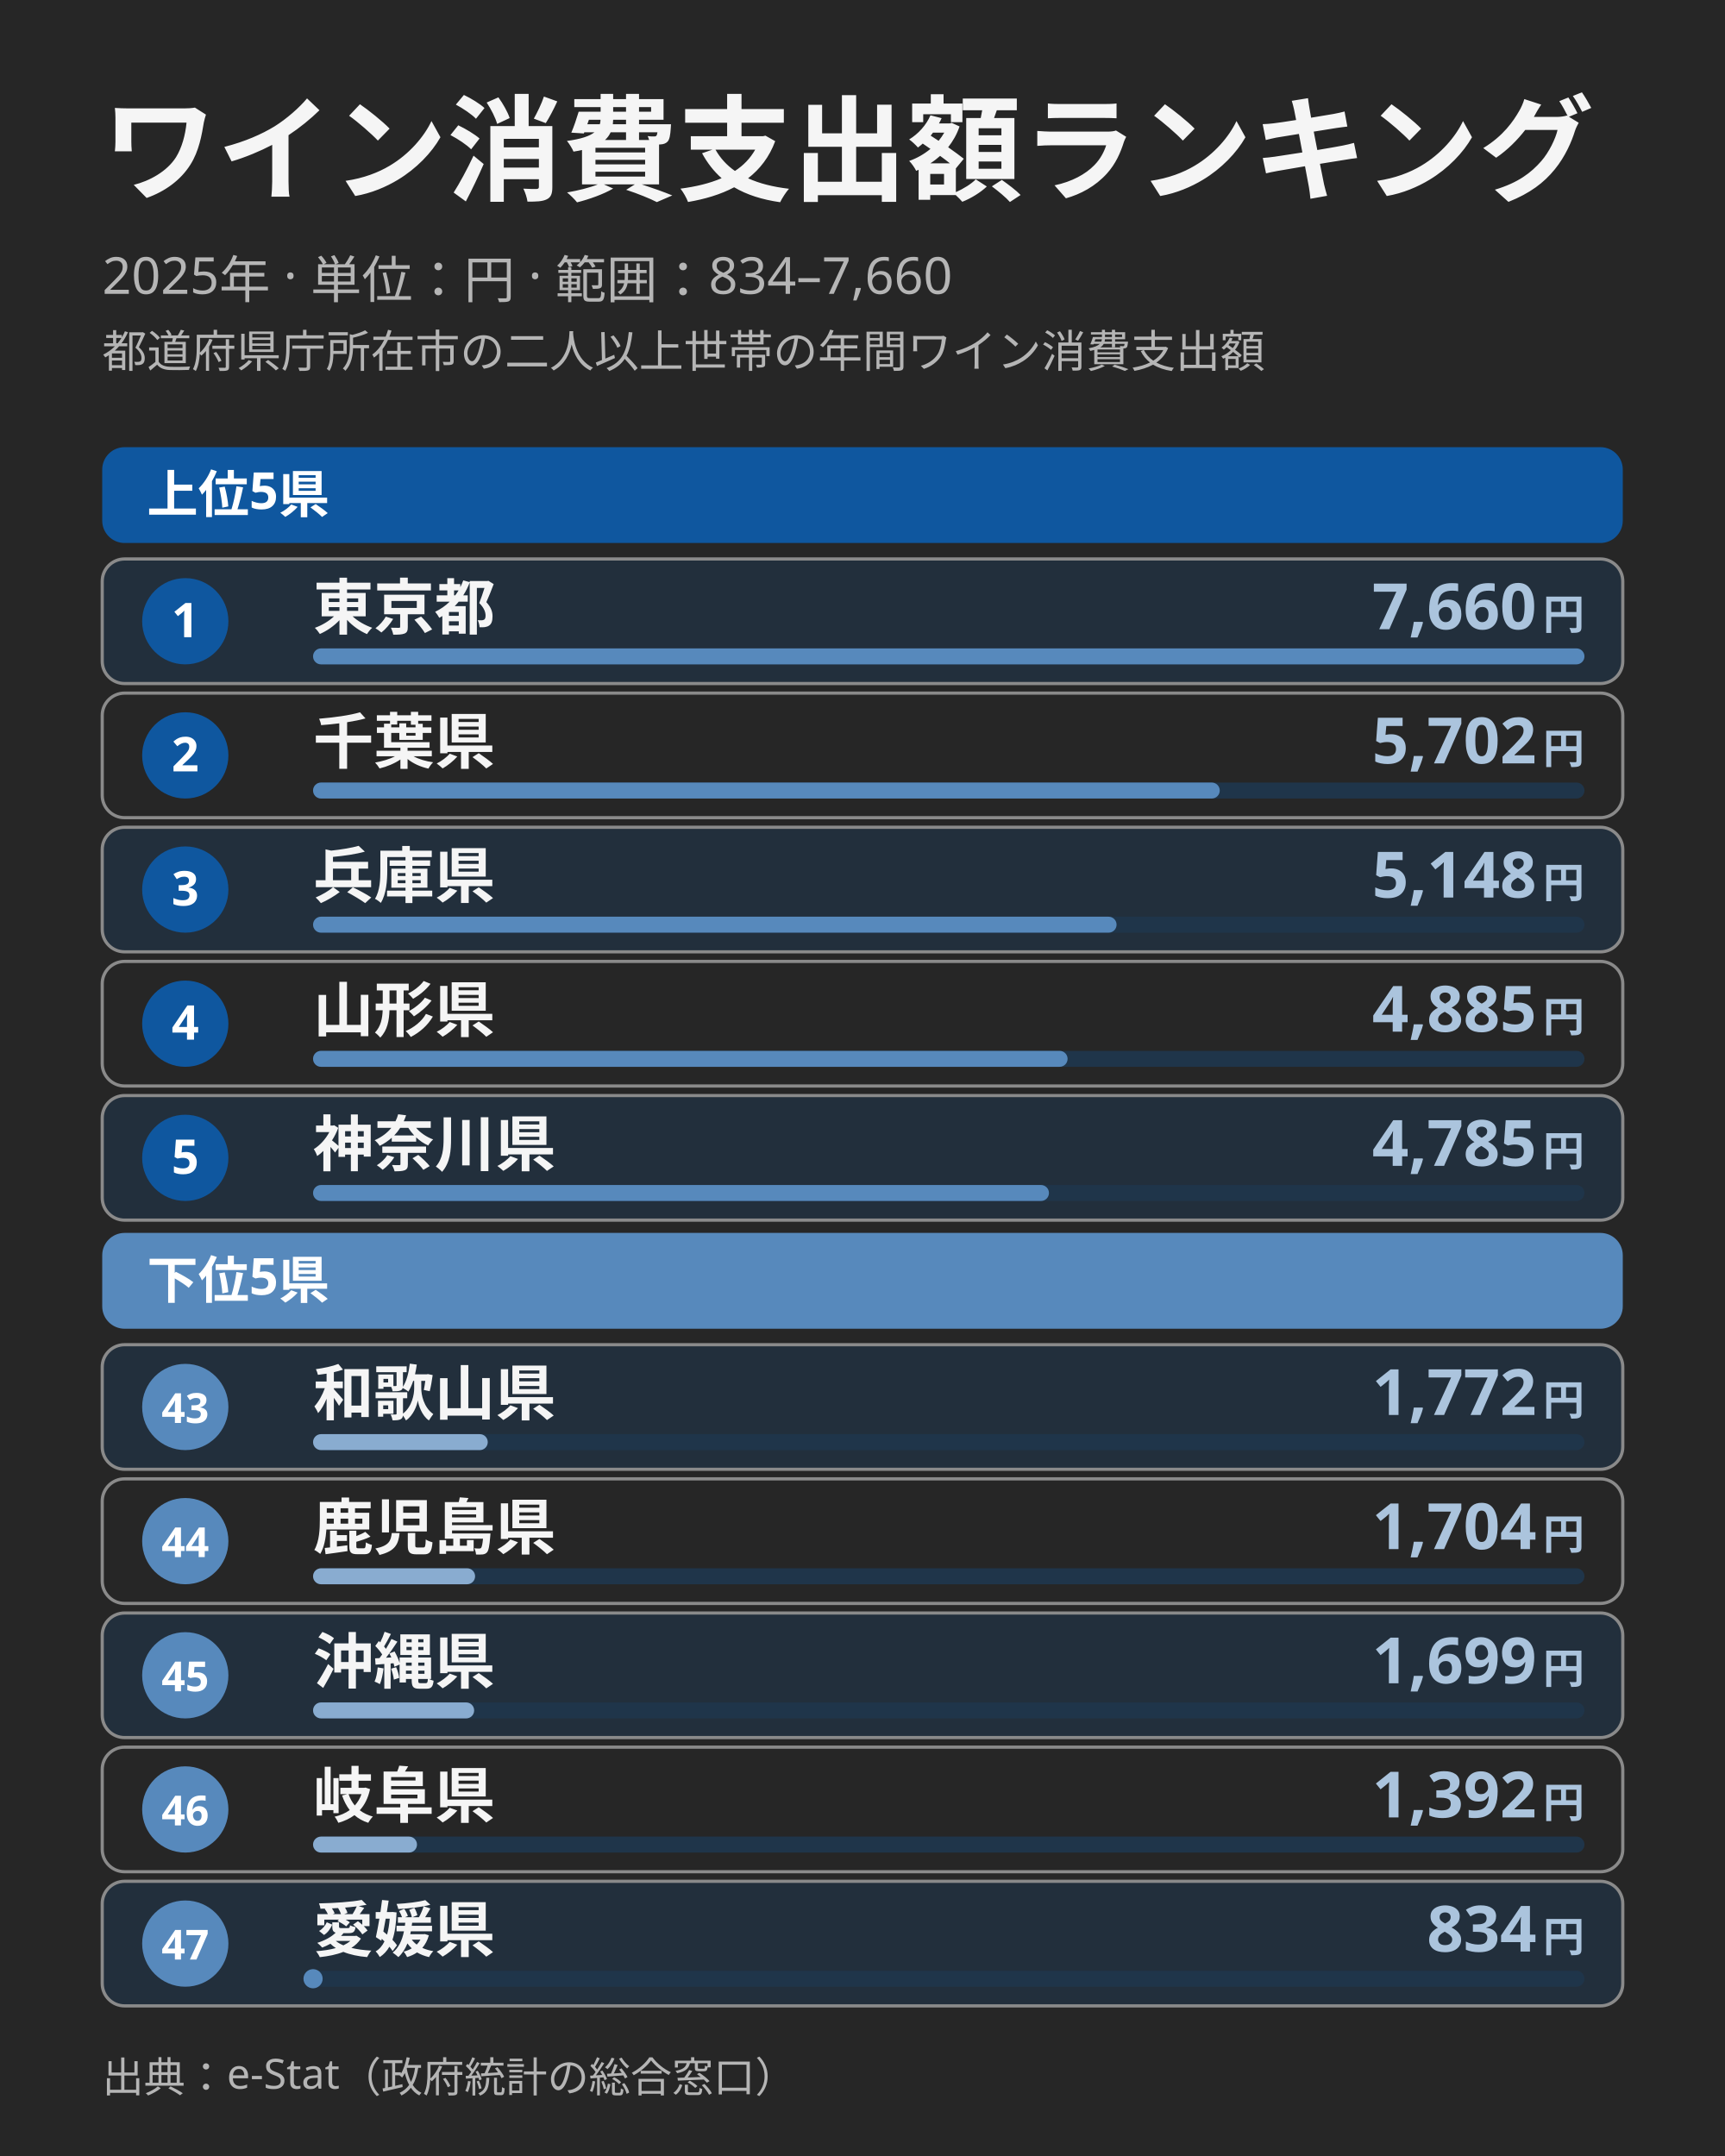
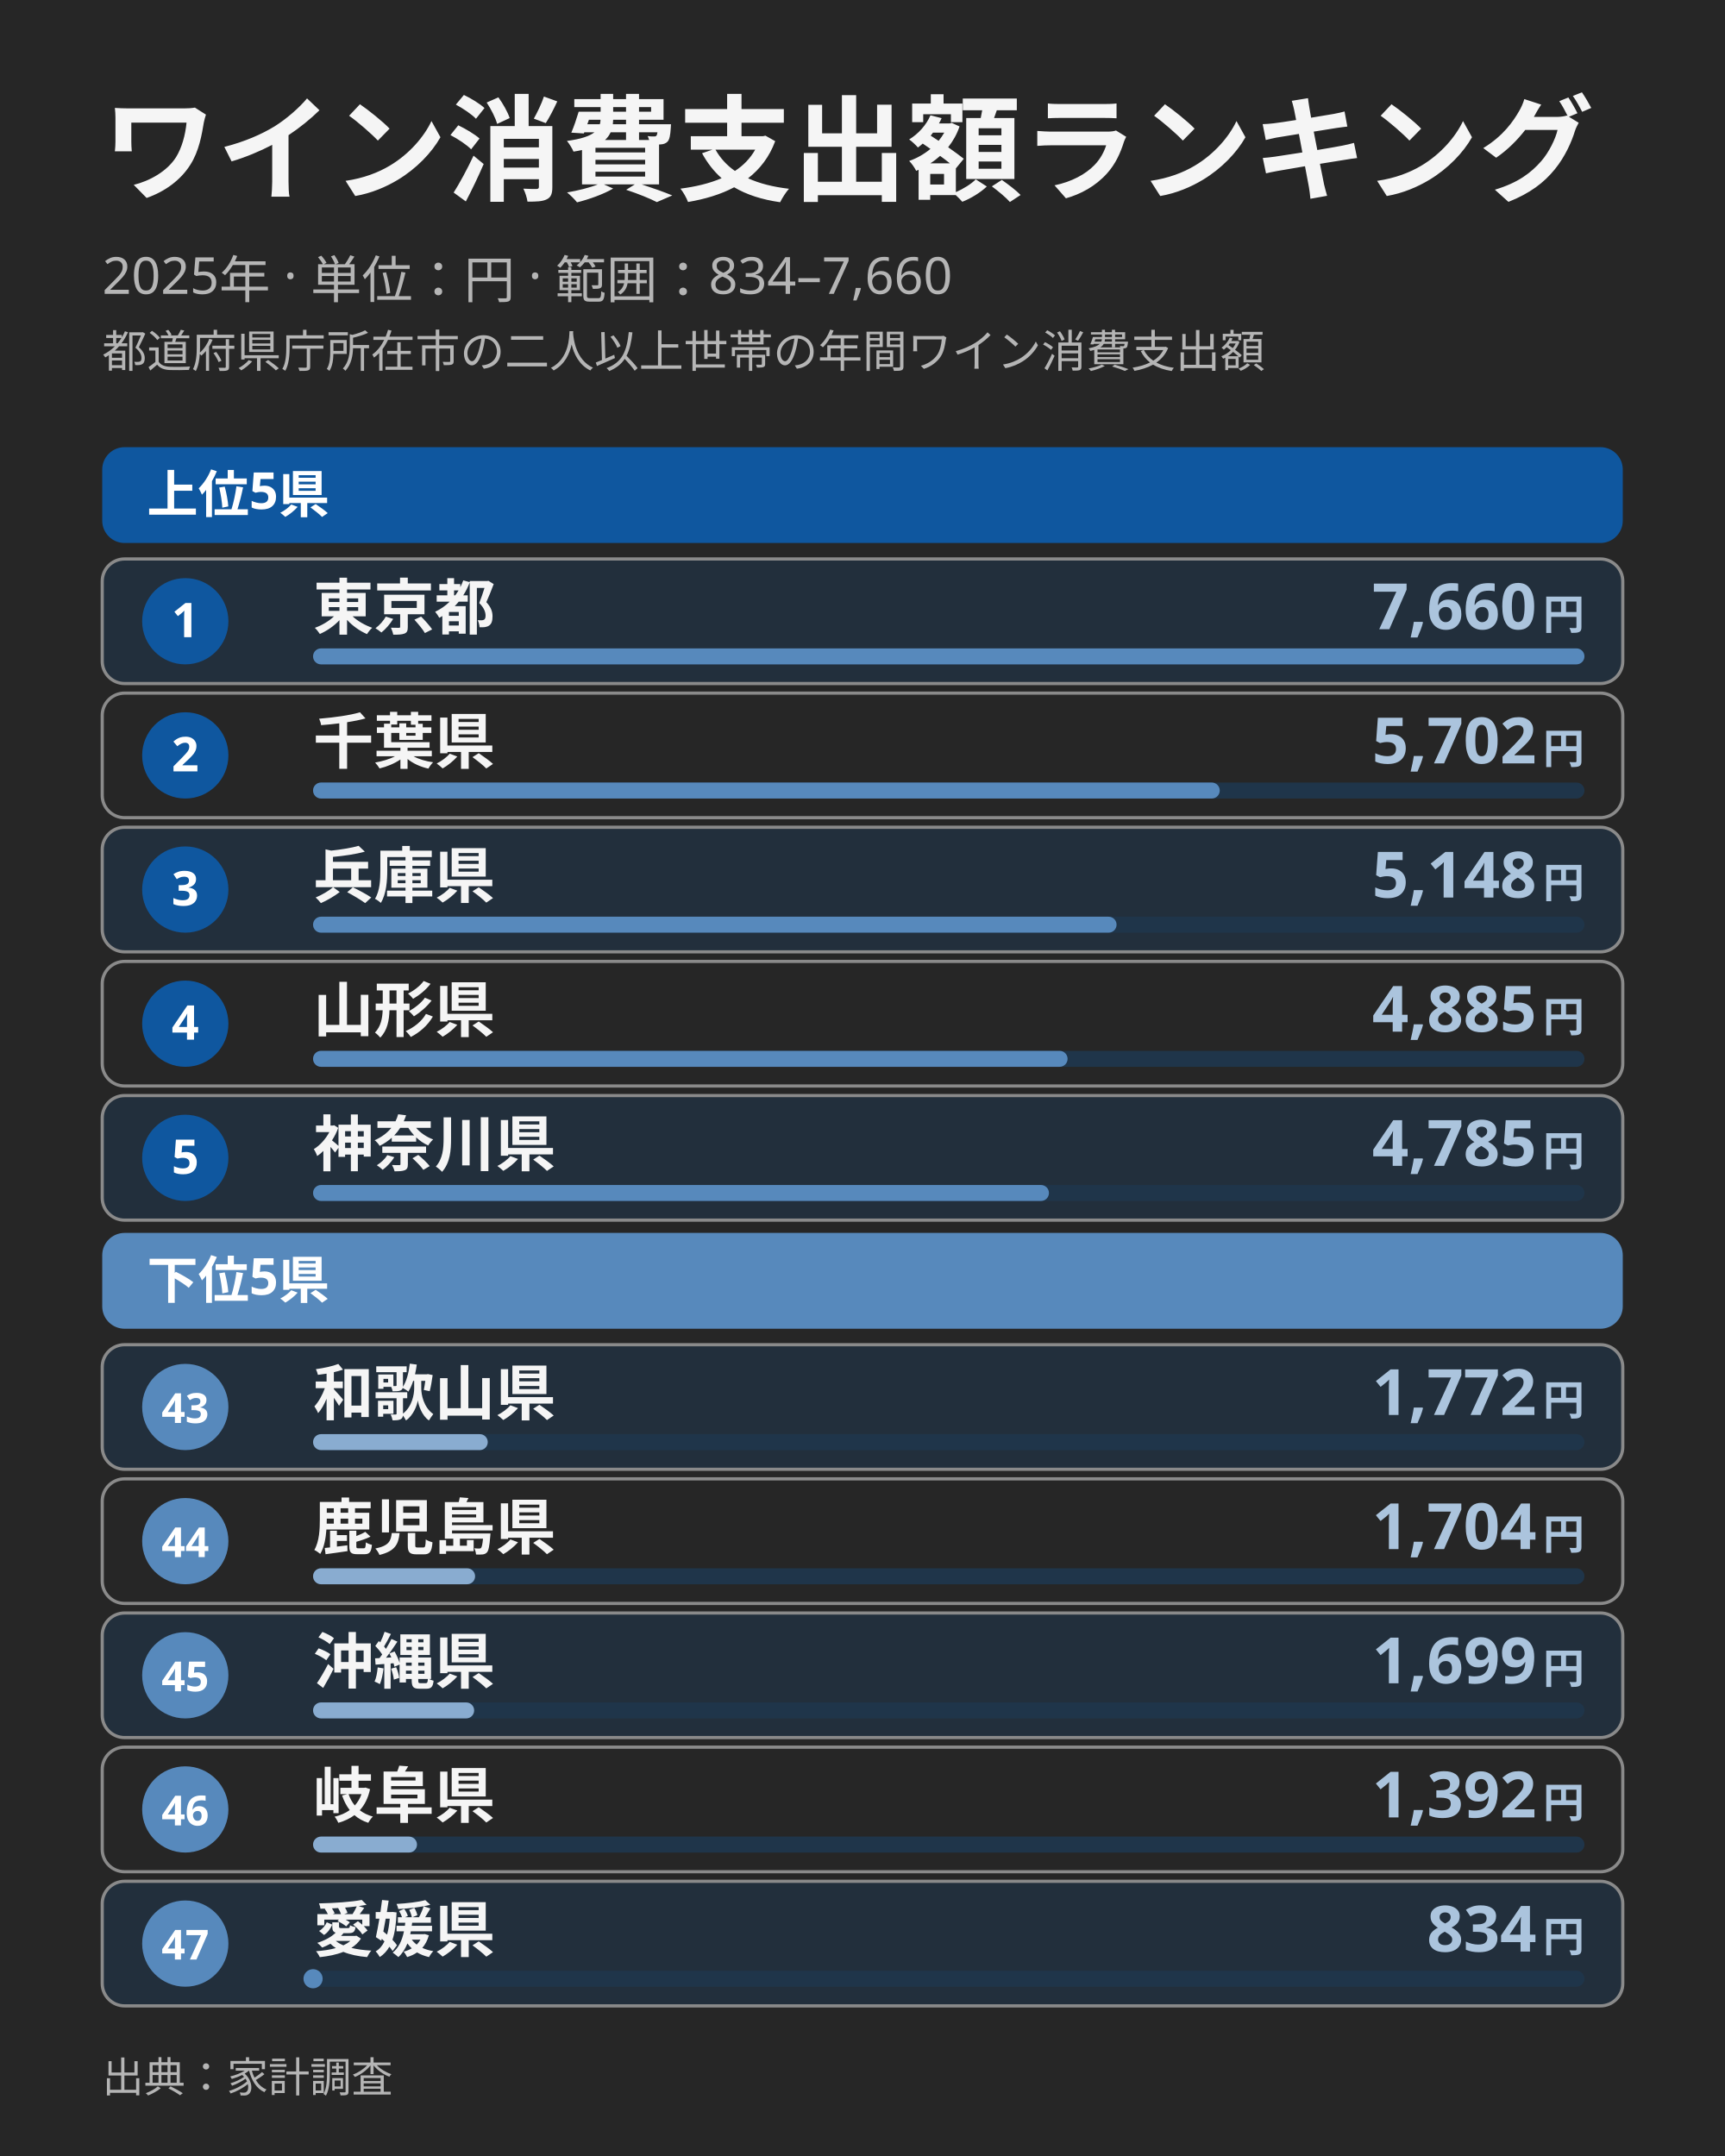
<svg xmlns="http://www.w3.org/2000/svg" width="1080" height="1350" viewBox="0 0 1080 1350" role="img" aria-label="ワイン消費支出額ランキング" data-theme="dark" data-image-template="bar" data-domain-min="834" data-domain-max="7660">
  <rect width="1080" height="1350" fill="#262626" />
  <g font-family="'Noto Sans JP','Hiragino Kaku Gothic ProN','Yu Gothic',Meiryo,sans-serif" fill="#F5F5F5">
    <text x="64" y="120" font-size="72" font-weight="700">ワイン消費支出額ランキング</text>
    <text x="64" y="184" font-size="32" fill="#B5B5B5">2025年 · 単位：円 · 範囲：834–7,660</text>
    <text x="64" y="230" font-size="28" fill="#B5B5B5">都道府県庁所在市の二人以上世帯の年間ワイン消費支出額</text>
    <rect x="64" y="280" width="952" height="60" rx="14" fill="#0f579f" />
    <text x="92" y="321" font-size="32" font-weight="700" fill="#FFFFFF">上位5県</text>
    <g data-rank="1" data-value="7660">
      <rect x="64" y="350" width="952" height="78" rx="14" fill="#222f3c" stroke="#8A8A8A" stroke-width="2" />
      <circle cx="116" cy="389" r="27" fill="#0f579f" />
      <text x="116" y="399" text-anchor="middle" font-size="30" font-weight="700" fill="#FFFFFF">1</text>
      <text x="196" y="394" font-size="38" font-weight="700" fill="#F5F5F5">東京都</text>
      <text x="992" y="394" text-anchor="end" font-size="40" font-weight="700" fill="#abc4dd">7,660<tspan font-size="26" dx="4">円</tspan>
      </text>
      <rect data-bar-track="true" x="196" y="406" width="796" height="10" rx="5" fill="#1f354a" />
      <rect data-bar-value="true" x="196" y="406" width="796" height="10" rx="5" fill="#5789bc" />
    </g>
    <g data-rank="2" data-value="5702">
      <rect x="64" y="434" width="952" height="78" rx="14" fill="#262626" stroke="#8A8A8A" stroke-width="2" />
      <circle cx="116" cy="473" r="27" fill="#0f579f" />
      <text x="116" y="483" text-anchor="middle" font-size="30" font-weight="700" fill="#FFFFFF">2</text>
      <text x="196" y="478" font-size="38" font-weight="700" fill="#F5F5F5">千葉県</text>
      <text x="992" y="478" text-anchor="end" font-size="40" font-weight="700" fill="#abc4dd">5,702<tspan font-size="26" dx="4">円</tspan>
      </text>
      <rect data-bar-track="true" x="196" y="490" width="796" height="10" rx="5" fill="#1f354a" />
      <rect data-bar-value="true" x="196" y="490" width="567.672" height="10" rx="5" fill="#5789bc" />
    </g>
    <g data-rank="3" data-value="5148">
      <rect x="64" y="518" width="952" height="78" rx="14" fill="#222f3c" stroke="#8A8A8A" stroke-width="2" />
      <circle cx="116" cy="557" r="27" fill="#0f579f" />
      <text x="116" y="567" text-anchor="middle" font-size="30" font-weight="700" fill="#FFFFFF">3</text>
      <text x="196" y="562" font-size="38" font-weight="700" fill="#F5F5F5">兵庫県</text>
      <text x="992" y="562" text-anchor="end" font-size="40" font-weight="700" fill="#abc4dd">5,148<tspan font-size="26" dx="4">円</tspan>
      </text>
      <rect data-bar-track="true" x="196" y="574" width="796" height="10" rx="5" fill="#1f354a" />
      <rect data-bar-value="true" x="196" y="574" width="503.068" height="10" rx="5" fill="#5789bc" />
    </g>
    <g data-rank="4" data-value="4885">
      <rect x="64" y="602" width="952" height="78" rx="14" fill="#262626" stroke="#8A8A8A" stroke-width="2" />
      <circle cx="116" cy="641" r="27" fill="#0f579f" />
      <text x="116" y="651" text-anchor="middle" font-size="30" font-weight="700" fill="#FFFFFF">4</text>
      <text x="196" y="646" font-size="38" font-weight="700" fill="#F5F5F5">山形県</text>
      <text x="992" y="646" text-anchor="end" font-size="40" font-weight="700" fill="#abc4dd">4,885<tspan font-size="26" dx="4">円</tspan>
      </text>
      <rect data-bar-track="true" x="196" y="658" width="796" height="10" rx="5" fill="#1f354a" />
      <rect data-bar-value="true" x="196" y="658" width="472.399" height="10" rx="5" fill="#5789bc" />
    </g>
    <g data-rank="5" data-value="4785">
      <rect x="64" y="686" width="952" height="78" rx="14" fill="#222f3c" stroke="#8A8A8A" stroke-width="2" />
      <circle cx="116" cy="725" r="27" fill="#0f579f" />
      <text x="116" y="735" text-anchor="middle" font-size="30" font-weight="700" fill="#FFFFFF">5</text>
      <text x="196" y="730" font-size="38" font-weight="700" fill="#F5F5F5">神奈川県</text>
      <text x="992" y="730" text-anchor="end" font-size="40" font-weight="700" fill="#abc4dd">4,785<tspan font-size="26" dx="4">円</tspan>
      </text>
      <rect data-bar-track="true" x="196" y="742" width="796" height="10" rx="5" fill="#1f354a" />
      <rect data-bar-value="true" x="196" y="742" width="460.738" height="10" rx="5" fill="#5789bc" />
    </g>
    <rect x="64" y="772" width="952" height="60" rx="14" fill="#5789bc" />
    <text x="92" y="813" font-size="32" font-weight="700" fill="#FFFFFF">下位5県</text>
    <g data-rank="43" data-value="1772">
      <rect x="64" y="842" width="952" height="78" rx="14" fill="#222f3c" stroke="#8A8A8A" stroke-width="2" />
      <circle cx="116" cy="881" r="27" fill="#5789bc" />
      <text x="116" y="891" text-anchor="middle" font-size="26" font-weight="700" fill="#FFFFFF">43</text>
      <text x="196" y="886" font-size="38" font-weight="700" fill="#F5F5F5">和歌山県</text>
      <text x="992" y="886" text-anchor="end" font-size="40" font-weight="700" fill="#abc4dd">1,772<tspan font-size="26" dx="4">円</tspan>
      </text>
      <rect data-bar-track="true" x="196" y="898" width="796" height="10" rx="5" fill="#1f354a" />
      <rect data-bar-value="true" x="196" y="898" width="109.383" height="10" rx="5" fill="#89acd0" />
    </g>
    <g data-rank="44" data-value="1704">
      <rect x="64" y="926" width="952" height="78" rx="14" fill="#262626" stroke="#8A8A8A" stroke-width="2" />
      <circle cx="116" cy="965" r="27" fill="#5789bc" />
      <text x="116" y="975" text-anchor="middle" font-size="26" font-weight="700" fill="#FFFFFF">44</text>
      <text x="196" y="970" font-size="38" font-weight="700" fill="#F5F5F5">鹿児島県</text>
      <text x="992" y="970" text-anchor="end" font-size="40" font-weight="700" fill="#abc4dd">1,704<tspan font-size="26" dx="4">円</tspan>
      </text>
      <rect data-bar-track="true" x="196" y="982" width="796" height="10" rx="5" fill="#1f354a" />
      <rect data-bar-value="true" x="196" y="982" width="101.453" height="10" rx="5" fill="#89acd0" />
    </g>
    <g data-rank="45" data-value="1699">
      <rect x="64" y="1010" width="952" height="78" rx="14" fill="#222f3c" stroke="#8A8A8A" stroke-width="2" />
      <circle cx="116" cy="1049" r="27" fill="#5789bc" />
      <text x="116" y="1059" text-anchor="middle" font-size="26" font-weight="700" fill="#FFFFFF">45</text>
      <text x="196" y="1054" font-size="38" font-weight="700" fill="#F5F5F5">沖縄県</text>
      <text x="992" y="1054" text-anchor="end" font-size="40" font-weight="700" fill="#abc4dd">1,699<tspan font-size="26" dx="4">円</tspan>
      </text>
      <rect data-bar-track="true" x="196" y="1066" width="796" height="10" rx="5" fill="#1f354a" />
      <rect data-bar-value="true" x="196" y="1066" width="100.87" height="10" rx="5" fill="#89acd0" />
    </g>
    <g data-rank="46" data-value="1392">
      <rect x="64" y="1094" width="952" height="78" rx="14" fill="#262626" stroke="#8A8A8A" stroke-width="2" />
      <circle cx="116" cy="1133" r="27" fill="#5789bc" />
      <text x="116" y="1143" text-anchor="middle" font-size="26" font-weight="700" fill="#FFFFFF">46</text>
      <text x="196" y="1138" font-size="38" font-weight="700" fill="#F5F5F5">岐阜県</text>
      <text x="992" y="1138" text-anchor="end" font-size="40" font-weight="700" fill="#abc4dd">1,392<tspan font-size="26" dx="4">円</tspan>
      </text>
      <rect data-bar-track="true" x="196" y="1150" width="796" height="10" rx="5" fill="#1f354a" />
      <rect data-bar-value="true" x="196" y="1150" width="65.07" height="10" rx="5" fill="#89acd0" />
    </g>
    <g data-rank="47" data-value="834">
      <rect x="64" y="1178" width="952" height="78" rx="14" fill="#222f3c" stroke="#8A8A8A" stroke-width="2" />
      <circle cx="116" cy="1217" r="27" fill="#5789bc" />
      <text x="116" y="1227" text-anchor="middle" font-size="26" font-weight="700" fill="#FFFFFF">47</text>
      <text x="196" y="1222" font-size="38" font-weight="700" fill="#F5F5F5">愛媛県</text>
      <text x="992" y="1222" text-anchor="end" font-size="40" font-weight="700" fill="#abc4dd">834<tspan font-size="26" dx="4">円</tspan>
      </text>
      <rect data-bar-track="true" x="196" y="1234" width="796" height="10" rx="5" fill="#1f354a" />
      <rect data-bar-value="true" x="196" y="1234" width="0" height="10" rx="5" fill="#89acd0" />
      <circle cx="196" cy="1239" r="6" fill="#5789bc" />
    </g>
-     <text x="64" y="1310" font-size="26" fill="#B5B5B5">出典：e-Stat（政府統計の総合窓口）</text>
+     <text x="64" y="1310" font-size="26" fill="#B5B5B5">出典：家計調査</text>
  </g>
</svg>
